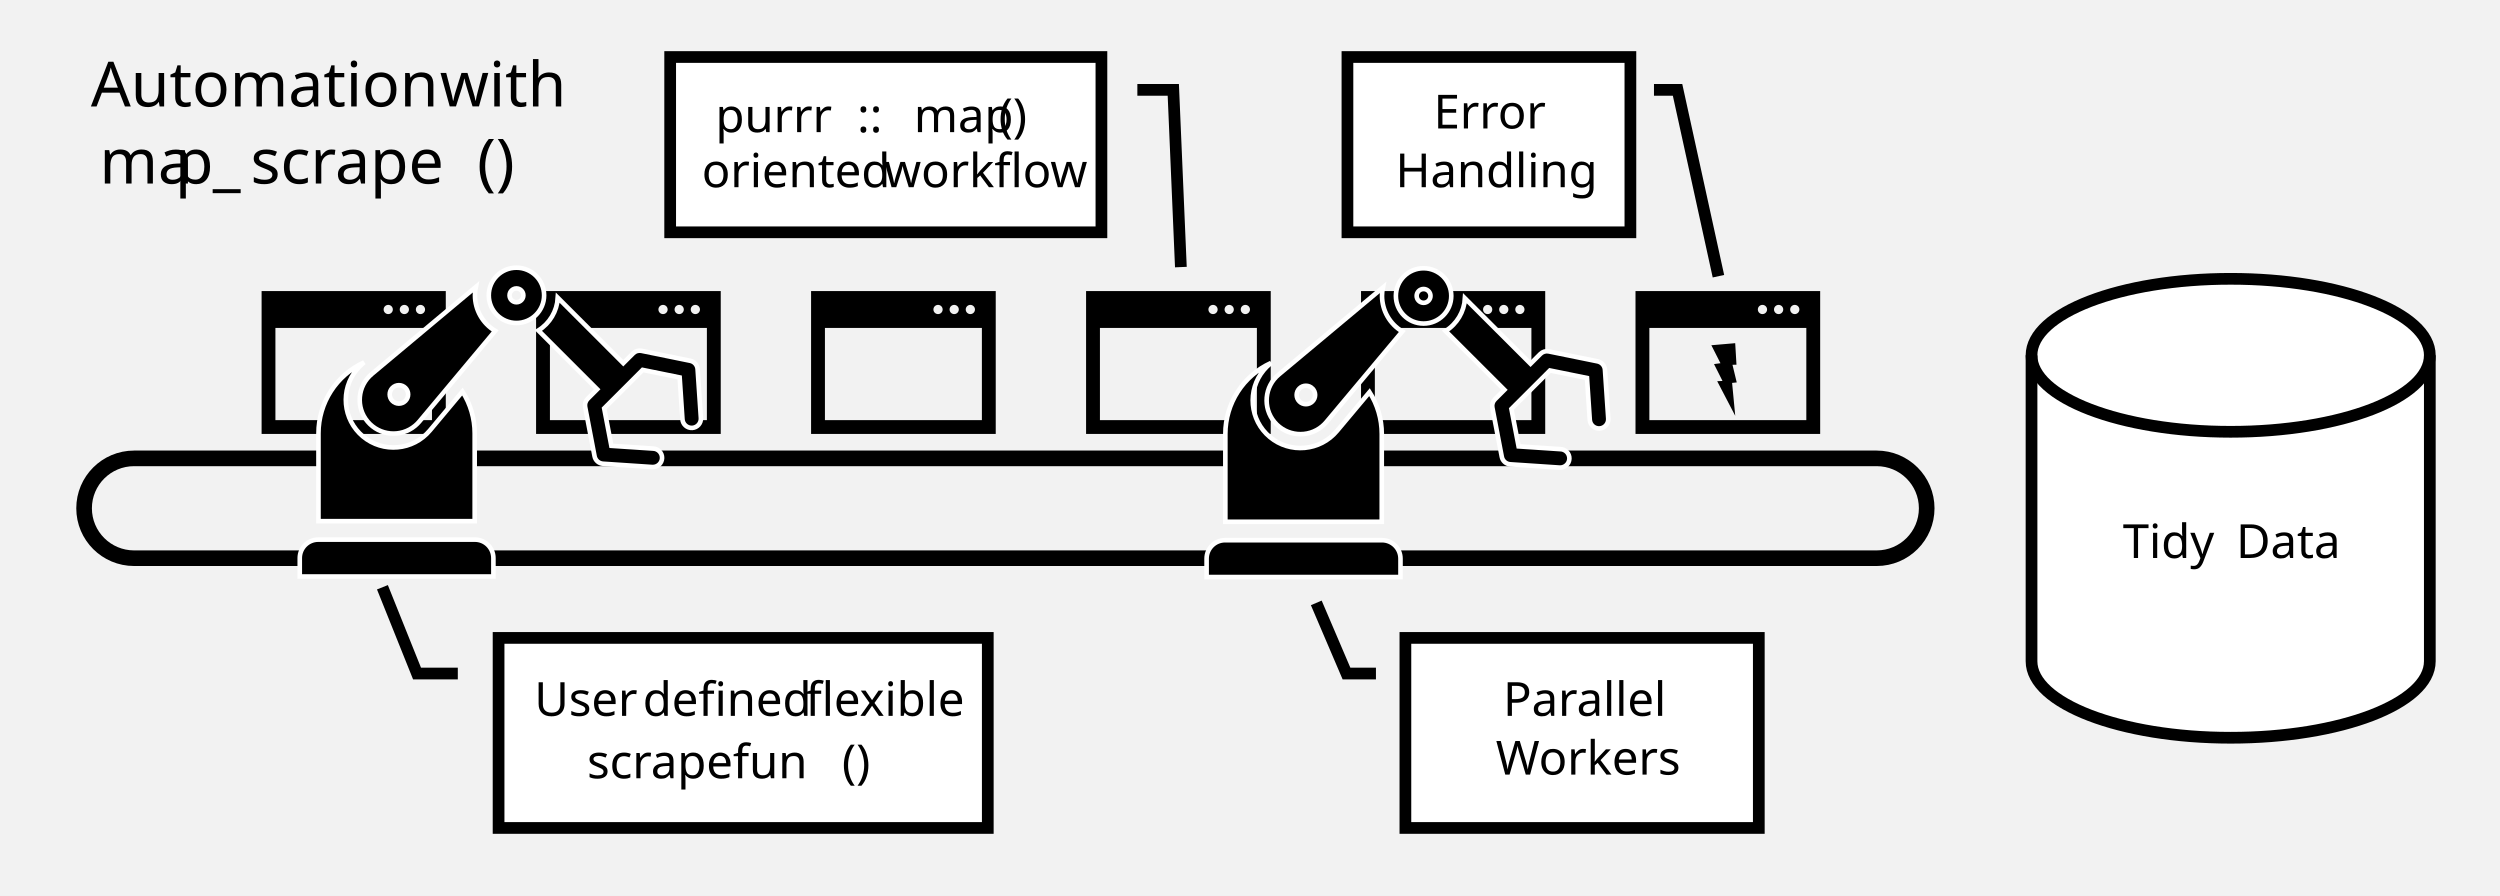
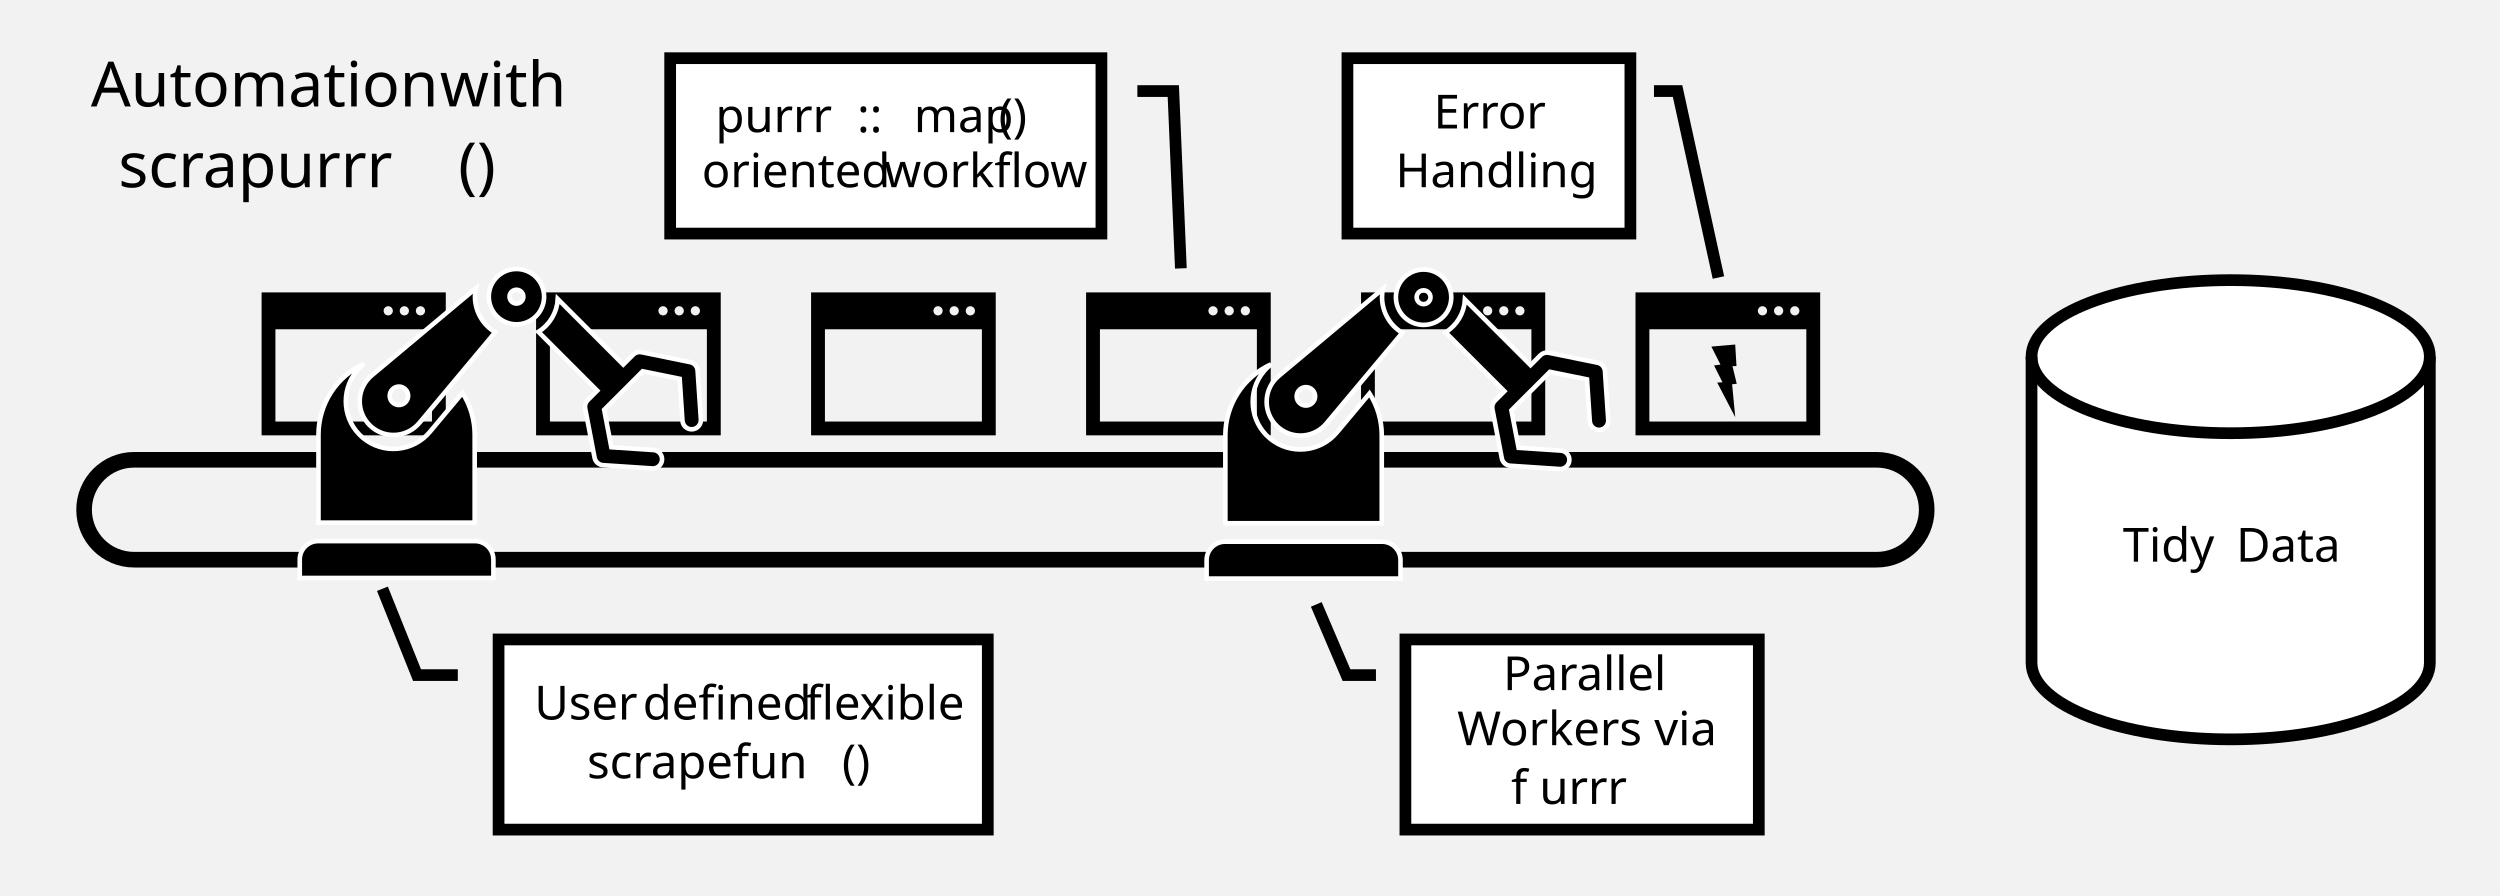
<svg xmlns="http://www.w3.org/2000/svg" width="681" height="244" overflow="hidden">
  <defs>
    <clipPath id="clip0">
      <rect x="73" y="247" width="681" height="244" />
    </clipPath>
    <clipPath id="clip1">
-       <rect x="213" y="315" width="62" height="61" />
+       <rect x="213" y="315" width="62" height="62" />
    </clipPath>
    <clipPath id="clip2">
-       <rect x="213" y="315" width="62" height="61" />
+       <rect x="213" y="315" width="62" height="62" />
    </clipPath>
    <clipPath id="clip3">
-       <rect x="213" y="315" width="62" height="61" />
+       <rect x="213" y="315" width="62" height="62" />
    </clipPath>
    <clipPath id="clip4">
-       <rect x="139" y="315" width="61" height="61" />
+       <rect x="139" y="315" width="61" height="62" />
    </clipPath>
    <clipPath id="clip5">
-       <rect x="139" y="315" width="61" height="61" />
+       <rect x="139" y="315" width="61" height="62" />
    </clipPath>
    <clipPath id="clip6">
-       <rect x="139" y="315" width="61" height="61" />
+       <rect x="139" y="315" width="61" height="62" />
    </clipPath>
    <clipPath id="clip7">
-       <rect x="363" y="315" width="62" height="61" />
+       <rect x="363" y="315" width="62" height="62" />
    </clipPath>
    <clipPath id="clip8">
-       <rect x="363" y="315" width="62" height="61" />
+       <rect x="363" y="315" width="62" height="62" />
    </clipPath>
    <clipPath id="clip9">
-       <rect x="363" y="315" width="62" height="61" />
+       <rect x="363" y="315" width="62" height="62" />
    </clipPath>
    <clipPath id="clip10">
-       <rect x="288" y="315" width="62" height="61" />
+       <rect x="288" y="315" width="62" height="62" />
    </clipPath>
    <clipPath id="clip11">
-       <rect x="288" y="315" width="62" height="61" />
+       <rect x="288" y="315" width="62" height="62" />
    </clipPath>
    <clipPath id="clip12">
-       <rect x="288" y="315" width="62" height="61" />
+       <rect x="288" y="315" width="62" height="62" />
    </clipPath>
    <clipPath id="clip13">
-       <rect x="438" y="315" width="62" height="61" />
+       <rect x="438" y="315" width="62" height="62" />
    </clipPath>
    <clipPath id="clip14">
-       <rect x="438" y="315" width="62" height="61" />
+       <rect x="438" y="315" width="62" height="62" />
    </clipPath>
    <clipPath id="clip15">
-       <rect x="438" y="315" width="62" height="61" />
+       <rect x="438" y="315" width="62" height="62" />
    </clipPath>
    <clipPath id="clip16">
-       <rect x="513" y="315" width="61" height="61" />
+       <rect x="513" y="315" width="61" height="62" />
    </clipPath>
    <clipPath id="clip17">
-       <rect x="513" y="315" width="61" height="61" />
+       <rect x="513" y="315" width="61" height="62" />
    </clipPath>
    <clipPath id="clip18">
-       <rect x="513" y="315" width="61" height="61" />
+       <rect x="513" y="315" width="61" height="62" />
    </clipPath>
    <clipPath id="clip19">
-       <rect x="148" y="301" width="122" height="121" />
+       <rect x="148" y="301" width="122" height="122" />
    </clipPath>
    <clipPath id="clip20">
-       <rect x="148" y="301" width="122" height="121" />
+       <rect x="148" y="301" width="122" height="122" />
    </clipPath>
    <clipPath id="clip21">
-       <rect x="148" y="301" width="122" height="121" />
+       <rect x="148" y="301" width="122" height="122" />
    </clipPath>
    <clipPath id="clip22">
-       <rect x="395" y="301" width="122" height="121" />
+       <rect x="395" y="301" width="122" height="122" />
    </clipPath>
    <clipPath id="clip23">
-       <rect x="395" y="301" width="122" height="121" />
+       <rect x="395" y="301" width="122" height="122" />
    </clipPath>
    <clipPath id="clip24">
-       <rect x="395" y="301" width="122" height="121" />
+       <rect x="395" y="301" width="122" height="122" />
    </clipPath>
  </defs>
  <g clip-path="url(#clip0)" transform="translate(-73 -247)">
-     <path d="M0.464 0.309 680.388 0.309 680.388 244.309 0.464 244.309Z" fill="#F2F2F2" transform="matrix(1.00158 0 0 1 72.5357 246.691)" />
+     <path d="M0.464 0 680.819 0 680.819 244 0.464 244Z" fill="#F2F2F2" transform="matrix(1.00095 0 0 1 72.5357 247)" />
    <g clip-path="url(#clip1)">
      <g clip-path="url(#clip2)">
        <g clip-path="url(#clip3)">
-           <path d="M5.022 10.672 5.022 49.594 55.244 49.594 55.244 10.672ZM48.338 14.439C49.032 14.439 49.594 15.001 49.594 15.694 49.594 16.388 49.032 16.95 48.338 16.95 47.645 16.95 47.083 16.388 47.083 15.694 47.083 15.001 47.645 14.439 48.338 14.439ZM43.944 14.439C44.637 14.439 45.2 15.001 45.2 15.694 45.2 16.388 44.637 16.95 43.944 16.95 43.25 16.95 42.688 16.388 42.688 15.694 42.688 15.001 43.25 14.439 43.944 14.439ZM39.55 14.439C40.243 14.439 40.805 15.001 40.805 15.694 40.805 16.388 40.243 16.95 39.55 16.95 38.856 16.95 38.294 16.388 38.294 15.694 38.294 15.001 38.856 14.439 39.55 14.439ZM51.477 45.827 8.789 45.827 8.789 20.716 51.477 20.716Z" transform="matrix(1.00158 0 0 1 213.998 315.611)" />
+           <path d="M5.025 10.679 5.025 49.625 55.279 49.625 55.279 10.679ZM48.369 14.448C49.063 14.448 49.625 15.01 49.625 15.704 49.625 16.398 49.063 16.96 48.369 16.96 47.675 16.96 47.113 16.398 47.113 15.704 47.113 15.01 47.675 14.448 48.369 14.448ZM43.972 14.448C44.666 14.448 45.228 15.01 45.228 15.704 45.228 16.398 44.666 16.96 43.972 16.96 43.278 16.96 42.715 16.398 42.715 15.704 42.715 15.01 43.278 14.448 43.972 14.448ZM39.575 14.448C40.269 14.448 40.831 15.01 40.831 15.704 40.831 16.398 40.269 16.96 39.575 16.96 38.881 16.96 38.318 16.398 38.318 15.704 38.318 15.01 38.881 14.448 39.575 14.448ZM51.51 45.856 8.794 45.856 8.794 20.73 51.51 20.73Z" transform="matrix(1.00095 0 0 1 213.998 315.963)" />
        </g>
      </g>
    </g>
    <g clip-path="url(#clip4)">
      <g clip-path="url(#clip5)">
        <g clip-path="url(#clip6)">
-           <path d="M5.017 10.662 5.017 49.545 55.189 49.545 55.189 10.662ZM48.291 14.425C48.983 14.425 49.545 14.986 49.545 15.679 49.545 16.372 48.983 16.933 48.291 16.933 47.598 16.933 47.036 16.372 47.036 15.679 47.036 14.986 47.598 14.425 48.291 14.425ZM43.901 14.425C44.593 14.425 45.155 14.986 45.155 15.679 45.155 16.372 44.593 16.933 43.901 16.933 43.208 16.933 42.646 16.372 42.646 15.679 42.646 14.986 43.208 14.425 43.901 14.425ZM39.511 14.425C40.203 14.425 40.765 14.986 40.765 15.679 40.765 16.372 40.203 16.933 39.511 16.933 38.818 16.933 38.256 16.372 38.256 15.679 38.256 14.986 38.818 14.425 39.511 14.425ZM51.426 45.782 8.78 45.782 8.78 20.696 51.426 20.696Z" transform="matrix(1 0 0 1.00099 139.243 315.611)" />
+           <path d="M5.017 10.662 5.017 49.545 55.189 49.545 55.189 10.662ZM48.291 14.425C48.983 14.425 49.545 14.986 49.545 15.679 49.545 16.372 48.983 16.933 48.291 16.933 47.598 16.933 47.036 16.372 47.036 15.679 47.036 14.986 47.598 14.425 48.291 14.425ZM43.901 14.425C44.593 14.425 45.155 14.986 45.155 15.679 45.155 16.372 44.593 16.933 43.901 16.933 43.208 16.933 42.646 16.372 42.646 15.679 42.646 14.986 43.208 14.425 43.901 14.425ZM39.511 14.425C40.203 14.425 40.765 14.986 40.765 15.679 40.765 16.372 40.203 16.933 39.511 16.933 38.818 16.933 38.256 16.372 38.256 15.679 38.256 14.986 38.818 14.425 39.511 14.425ZM51.426 45.782 8.78 45.782 8.78 20.696 51.426 20.696Z" transform="matrix(1 0 0 1.00162 139.243 315.963)" />
        </g>
      </g>
    </g>
    <g clip-path="url(#clip7)">
      <g clip-path="url(#clip8)">
        <g clip-path="url(#clip9)">
-           <path d="M5.022 10.672 5.022 49.594 55.244 49.594 55.244 10.672ZM48.338 14.439C49.032 14.439 49.594 15.001 49.594 15.694 49.594 16.388 49.032 16.95 48.338 16.95 47.645 16.95 47.083 16.388 47.083 15.694 47.083 15.001 47.645 14.439 48.338 14.439ZM43.944 14.439C44.637 14.439 45.2 15.001 45.2 15.694 45.2 16.388 44.637 16.95 43.944 16.95 43.25 16.95 42.688 16.388 42.688 15.694 42.688 15.001 43.25 14.439 43.944 14.439ZM39.55 14.439C40.243 14.439 40.805 15.001 40.805 15.694 40.805 16.388 40.243 16.95 39.55 16.95 38.856 16.95 38.294 16.388 38.294 15.694 38.294 15.001 38.856 14.439 39.55 14.439ZM51.477 45.827 8.789 45.827 8.789 20.716 51.477 20.716Z" transform="matrix(1.00158 0 0 1 363.818 315.611)" />
+           <path d="M5.025 10.679 5.025 49.625 55.279 49.625 55.279 10.679ZM48.369 14.448C49.063 14.448 49.625 15.01 49.625 15.704 49.625 16.398 49.063 16.96 48.369 16.96 47.675 16.96 47.113 16.398 47.113 15.704 47.113 15.01 47.675 14.448 48.369 14.448ZM43.972 14.448C44.666 14.448 45.228 15.01 45.228 15.704 45.228 16.398 44.666 16.96 43.972 16.96 43.278 16.96 42.715 16.398 42.715 15.704 42.715 15.01 43.278 14.448 43.972 14.448ZM39.575 14.448C40.269 14.448 40.831 15.01 40.831 15.704 40.831 16.398 40.269 16.96 39.575 16.96 38.881 16.96 38.318 16.398 38.318 15.704 38.318 15.01 38.881 14.448 39.575 14.448ZM51.51 45.856 8.794 45.856 8.794 20.73 51.51 20.73Z" transform="matrix(1.00095 0 0 1 363.818 315.963)" />
        </g>
      </g>
    </g>
    <g clip-path="url(#clip10)">
      <g clip-path="url(#clip11)">
        <g clip-path="url(#clip12)">
-           <path d="M5.022 10.672 5.022 49.594 55.244 49.594 55.244 10.672ZM48.338 14.439C49.032 14.439 49.594 15.001 49.594 15.694 49.594 16.388 49.032 16.95 48.338 16.95 47.645 16.95 47.083 16.388 47.083 15.694 47.083 15.001 47.645 14.439 48.338 14.439ZM43.944 14.439C44.637 14.439 45.2 15.001 45.2 15.694 45.2 16.388 44.637 16.95 43.944 16.95 43.25 16.95 42.688 16.388 42.688 15.694 42.688 15.001 43.25 14.439 43.944 14.439ZM39.55 14.439C40.243 14.439 40.805 15.001 40.805 15.694 40.805 16.388 40.243 16.95 39.55 16.95 38.856 16.95 38.294 16.388 38.294 15.694 38.294 15.001 38.856 14.439 39.55 14.439ZM51.477 45.827 8.789 45.827 8.789 20.716 51.477 20.716Z" transform="matrix(1.00158 0 0 1 288.908 315.611)" />
+           <path d="M5.025 10.679 5.025 49.625 55.279 49.625 55.279 10.679ZM48.369 14.448C49.063 14.448 49.625 15.01 49.625 15.704 49.625 16.398 49.063 16.96 48.369 16.96 47.675 16.96 47.113 16.398 47.113 15.704 47.113 15.01 47.675 14.448 48.369 14.448ZM43.972 14.448C44.666 14.448 45.228 15.01 45.228 15.704 45.228 16.398 44.666 16.96 43.972 16.96 43.278 16.96 42.715 16.398 42.715 15.704 42.715 15.01 43.278 14.448 43.972 14.448ZM39.575 14.448C40.269 14.448 40.831 15.01 40.831 15.704 40.831 16.398 40.269 16.96 39.575 16.96 38.881 16.96 38.318 16.398 38.318 15.704 38.318 15.01 38.881 14.448 39.575 14.448ZM51.51 45.856 8.794 45.856 8.794 20.73 51.51 20.73Z" transform="matrix(1.00095 0 0 1 288.908 315.963)" />
        </g>
      </g>
    </g>
    <g clip-path="url(#clip13)">
      <g clip-path="url(#clip14)">
        <g clip-path="url(#clip15)">
-           <path d="M5.017 10.662 5.017 49.545 55.189 49.545 55.189 10.662ZM48.291 14.425C48.983 14.425 49.545 14.986 49.545 15.679 49.545 16.372 48.983 16.933 48.291 16.933 47.598 16.933 47.036 16.372 47.036 15.679 47.036 14.986 47.598 14.425 48.291 14.425ZM43.901 14.425C44.593 14.425 45.155 14.986 45.155 15.679 45.155 16.372 44.593 16.933 43.901 16.933 43.208 16.933 42.646 16.372 42.646 15.679 42.646 14.986 43.208 14.425 43.901 14.425ZM39.511 14.425C40.203 14.425 40.765 14.986 40.765 15.679 40.765 16.372 40.203 16.933 39.511 16.933 38.818 16.933 38.256 16.372 38.256 15.679 38.256 14.986 38.818 14.425 39.511 14.425ZM51.426 45.782 8.78 45.782 8.78 20.696 51.426 20.696Z" transform="matrix(1 0 0 1.00099 438.728 315.611)" />
+           <path d="M5.017 10.662 5.017 49.545 55.189 49.545 55.189 10.662ZM48.291 14.425C48.983 14.425 49.545 14.986 49.545 15.679 49.545 16.372 48.983 16.933 48.291 16.933 47.598 16.933 47.036 16.372 47.036 15.679 47.036 14.986 47.598 14.425 48.291 14.425ZM43.901 14.425C44.593 14.425 45.155 14.986 45.155 15.679 45.155 16.372 44.593 16.933 43.901 16.933 43.208 16.933 42.646 16.372 42.646 15.679 42.646 14.986 43.208 14.425 43.901 14.425ZM39.511 14.425C40.203 14.425 40.765 14.986 40.765 15.679 40.765 16.372 40.203 16.933 39.511 16.933 38.818 16.933 38.256 16.372 38.256 15.679 38.256 14.986 38.818 14.425 39.511 14.425ZM51.426 45.782 8.78 45.782 8.78 20.696 51.426 20.696Z" transform="matrix(1 0 0 1.00162 438.728 315.963)" />
        </g>
      </g>
    </g>
    <g clip-path="url(#clip16)">
      <g clip-path="url(#clip17)">
        <g clip-path="url(#clip18)">
-           <path d="M445.273 79.592 445.273 118.514 495.495 118.514 495.495 79.592ZM488.589 83.358C489.283 83.358 489.845 83.92 489.845 84.614 489.845 85.307 489.283 85.869 488.589 85.869 487.896 85.869 487.334 85.307 487.334 84.614 487.334 83.92 487.896 83.358 488.589 83.358ZM484.195 83.358C484.888 83.358 485.45 83.92 485.45 84.614 485.45 85.307 484.888 85.869 484.195 85.869 483.502 85.869 482.939 85.307 482.939 84.614 482.939 83.92 483.502 83.358 484.195 83.358ZM479.801 83.358C480.495 83.358 481.056 83.92 481.056 84.614 481.056 85.307 480.495 85.869 479.801 85.869 479.107 85.869 478.544 85.307 478.544 84.614 478.544 83.92 479.107 83.358 479.801 83.358ZM491.729 114.747 449.04 114.747 449.04 89.636 491.729 89.636Z" transform="matrix(1.00158 0 0 1 72.5357 246.691)" />
+           <path d="M445.555 79.642 445.555 118.589 495.809 118.589 495.809 79.642ZM488.898 83.411C489.593 83.411 490.155 83.974 490.155 84.667 490.155 85.361 489.593 85.924 488.898 85.924 488.206 85.924 487.643 85.361 487.643 84.667 487.643 83.974 488.206 83.411 488.898 83.411ZM484.502 83.411C485.195 83.411 485.758 83.974 485.758 84.667 485.758 85.361 485.195 85.924 484.502 85.924 483.808 85.924 483.245 85.361 483.245 84.667 483.245 83.974 483.808 83.411 484.502 83.411ZM480.105 83.411C480.799 83.411 481.36 83.974 481.36 84.667 481.36 85.361 480.799 85.924 480.105 85.924 479.411 85.924 478.848 85.361 478.848 84.667 478.848 83.974 479.411 83.411 480.105 83.411ZM492.04 114.819 449.325 114.819 449.325 89.693 492.04 89.693Z" transform="matrix(1.00095 0 0 1 72.5357 247)" />
        </g>
      </g>
    </g>
-     <path d="M23.334 138.767C23.334 131.256 29.422 125.168 36.932 125.168L510.87 125.168C518.38 125.168 524.469 131.256 524.469 138.767L524.469 138.767C524.469 146.277 518.38 152.365 510.87 152.365L36.932 152.365C29.422 152.365 23.334 146.276 23.334 138.766Z" stroke="#000000" stroke-width="4.25" stroke-miterlimit="8" fill="none" fill-rule="evenodd" transform="matrix(1.00158 0 0 1 72.5357 246.691)" />
+     <path d="M23.349 138.855C23.349 131.339 29.441 125.247 36.956 125.247L511.194 125.247C518.709 125.247 524.801 131.339 524.801 138.855L524.801 138.855C524.801 146.37 518.709 152.462 511.194 152.462L36.956 152.461C29.441 152.461 23.349 146.369 23.349 138.854Z" stroke="#000000" stroke-width="4.252" stroke-miterlimit="8" fill="none" fill-rule="evenodd" transform="matrix(1.00095 0 0 1 72.5357 247)" />
    <g clip-path="url(#clip19)">
      <g clip-path="url(#clip20)">
        <g clip-path="url(#clip21)">
-           <path d="M114.615 46.483C114.538 45.356 113.719 44.421 112.613 44.195L99.337 41.484C98.511 41.313 97.655 41.571 97.061 42.168L94.379 44.849 76.55 27.02C76.335 30.674 74.363 33.996 71.259 35.935L87.276 51.952 84.686 54.543C84.098 55.132 83.839 55.973 83.996 56.791L86.563 70.205C86.778 71.326 87.723 72.161 88.862 72.237L102.178 73.125C102.235 73.125 102.291 73.131 102.348 73.131 103.734 73.177 104.896 72.089 104.941 70.703 104.986 69.316 103.899 68.155 102.512 68.109L91.129 67.356 89.177 57.154 99.657 46.675 109.734 48.727 110.495 60.133C110.587 61.517 111.784 62.565 113.169 62.473 114.554 62.381 115.602 61.183 115.509 59.799Z" stroke="#FFFFFF" stroke-width="1.256" transform="matrix(1.0003 0 0 1 148.374 301.085)" />
-           <path d="M53.914 63.958C53.915 59.922 52.761 55.97 50.588 52.569L41.729 63.154C37.145 68.648 28.974 69.387 23.479 64.803 17.984 60.219 17.246 52.048 21.83 46.553 22.329 45.955 22.881 45.403 23.479 44.904L23.805 44.631C16.236 48.085 11.378 55.638 11.375 63.958L11.375 87.888 53.914 87.888Z" stroke="#FFFFFF" stroke-width="1.256" transform="matrix(1.0003 0 0 1 148.374 301.085)" />
-           <path d="M53.988 26.366C53.988 25.602 54.065 24.84 54.219 24.091L25.893 47.792C22.002 51.052 21.491 56.849 24.751 60.739 28.011 64.63 33.807 65.141 37.698 61.881 38.111 61.535 38.494 61.153 38.84 60.739L59.497 36.051C56.086 34.016 53.995 30.339 53.988 26.366ZM35.058 55.126C34.078 56.106 32.488 56.107 31.507 55.126 30.526 54.146 30.526 52.556 31.506 51.575 32.487 50.594 34.077 50.594 35.058 51.575 35.058 51.575 35.058 51.575 35.058 51.575 36.039 52.556 36.039 54.145 35.058 55.126Z" stroke="#FFFFFF" stroke-width="1.256" transform="matrix(1.0003 0 0 1 148.374 301.085)" />
-           <path d="M53.988 92.91 11.3 92.91C8.526 92.91 6.278 95.158 6.278 97.932L6.278 102.954 59.01 102.954 59.01 97.932C59.01 95.158 56.762 92.91 53.988 92.91Z" stroke="#FFFFFF" stroke-width="1.256" transform="matrix(1.0003 0 0 1 148.374 301.085)" />
-           <path d="M65.288 18.833C61.127 18.833 57.755 22.206 57.755 26.366 57.755 30.527 61.127 33.9 65.288 33.9 69.448 33.9 72.821 30.527 72.821 26.366 72.821 22.206 69.448 18.833 65.288 18.833ZM65.288 28.25C64.248 28.25 63.405 27.406 63.405 26.366 63.405 25.326 64.248 24.483 65.288 24.483 66.328 24.483 67.171 25.326 67.171 26.366 67.171 27.406 66.328 28.25 65.288 28.25Z" stroke="#FFFFFF" stroke-width="1.256" transform="matrix(1.0003 0 0 1 148.374 301.085)" />
+           <path d="M114.65 46.496C114.573 45.37 113.753 44.434 112.647 44.208L99.367 41.497C98.541 41.326 97.685 41.583 97.09 42.181L94.407 44.863 76.573 27.029C76.358 30.683 74.385 34.006 71.281 35.946L87.302 51.967 84.712 54.56C84.123 55.148 83.864 55.99 84.021 56.808L86.589 70.226C86.804 71.348 87.749 72.183 88.889 72.259L102.209 73.147C102.265 73.147 102.322 73.153 102.379 73.153 103.766 73.199 104.927 72.111 104.973 70.724 105.018 69.337 103.93 68.175 102.543 68.13L91.157 67.376 89.204 57.172 99.687 46.689 109.767 48.742 110.528 60.151C110.621 61.536 111.818 62.584 113.203 62.492 114.588 62.4 115.637 61.202 115.544 59.817Z" stroke="#FFFFFF" stroke-width="1.256" transform="matrix(1 0 0 1.00033 148.374 301.428)" />
+           <path d="M53.93 63.978C53.931 59.941 52.777 55.987 50.603 52.585L41.742 63.173C37.156 68.669 28.983 69.408 23.486 64.822 17.99 60.237 17.251 52.063 21.837 46.567 22.336 45.969 22.888 45.417 23.486 44.918L23.812 44.644C16.241 48.099 11.382 55.655 11.379 63.978L11.379 87.914 53.93 87.914Z" stroke="#FFFFFF" stroke-width="1.256" transform="matrix(1 0 0 1.00033 148.374 301.428)" />
+           <path d="M54.004 26.374C54.004 25.61 54.082 24.847 54.236 24.099L25.901 47.806C22.009 51.067 21.497 56.866 24.758 60.757 28.019 64.649 33.818 65.161 37.709 61.9 38.123 61.553 38.505 61.171 38.852 60.757L59.515 36.062C56.103 34.026 54.011 30.348 54.004 26.374ZM35.069 55.142C34.088 56.123 32.498 56.124 31.517 55.143 30.536 54.162 30.535 52.572 31.516 51.59 32.497 50.609 34.087 50.609 35.068 51.59 35.069 51.59 35.069 51.59 35.069 51.59 36.05 52.571 36.05 54.161 35.069 55.142Z" stroke="#FFFFFF" stroke-width="1.256" transform="matrix(1 0 0 1.00033 148.374 301.428)" />
+           <path d="M54.004 92.938 11.303 92.938C8.529 92.938 6.28 95.187 6.28 97.962L6.28 102.985 59.028 102.985 59.028 97.962C59.028 95.187 56.779 92.938 54.004 92.938Z" stroke="#FFFFFF" stroke-width="1.256" transform="matrix(1 0 0 1.00033 148.374 301.428)" />
+           <path d="M65.308 18.839C61.146 18.839 57.772 22.212 57.772 26.374 57.772 30.536 61.146 33.91 65.308 33.91 69.469 33.91 72.843 30.536 72.843 26.374 72.843 22.212 69.469 18.839 65.308 18.839ZM65.308 28.258C64.267 28.258 63.424 27.415 63.424 26.374 63.424 25.334 64.267 24.49 65.308 24.49 66.348 24.49 67.192 25.334 67.192 26.374 67.192 27.415 66.348 28.258 65.308 28.258Z" stroke="#FFFFFF" stroke-width="1.256" transform="matrix(1 0 0 1.00033 148.374 301.428)" />
        </g>
      </g>
    </g>
-     <path d="M11.435 11.435 166.89 11.435 166.89 57.794 11.435 57.794Z" fill="#F2F2F2" transform="matrix(1.00158 0 0 1 72.5357 246.691)" />
-     <text font-family="CMU Serif,CMU Serif_MSFontService,sans-serif" font-weight="500" font-size="110" transform="matrix(0.154773 0 0 0.154528 97.7574 276)">Automation <tspan font-size="110" x="614.167" y="0">with</tspan>
-       <tspan font-family="Lucida Console,Lucida Console_MSFontService,sans-serif" font-weight="400" font-stretch="semi-condensed" font-size="110" x="15.171" y="135.898">ma</tspan>
-       <tspan font-family="Lucida Console,Lucida Console_MSFontService,sans-serif" font-weight="400" font-stretch="semi-condensed" font-size="110" x="148.088" y="135.898">p</tspan>
-       <tspan font-family="Lucida Console,Lucida Console_MSFontService,sans-serif" font-weight="400" font-stretch="semi-condensed" font-size="110" x="214.546" y="135.898">_</tspan>
-       <tspan font-family="Lucida Console,Lucida Console_MSFontService,sans-serif" font-weight="400" font-stretch="semi-condensed" font-size="110" x="281.004" y="135.898">scrape</tspan>
-       <tspan font-family="Lucida Console,Lucida Console_MSFontService,sans-serif" font-weight="400" font-stretch="semi-condensed" font-size="110" x="679.754" y="135.898">()</tspan>
+     <path d="M11.442 11.442 166.996 11.442 166.996 57.83 11.442 57.83Z" fill="#F2F2F2" transform="matrix(1.00095 0 0 1 72.5357 247)" />
+     <text font-family="CMU Serif,CMU Serif_MSFontService,sans-serif" font-weight="500" font-size="110" transform="matrix(0.154773 0 0 0.154626 97.7574 276)">Automation <tspan font-size="110" x="614.167" y="0">with</tspan>
+       <tspan font-family="Lucida Console,Lucida Console_MSFontService,sans-serif" font-weight="400" font-stretch="semi-condensed" font-size="110" x="48.4" y="142.279">scrapurrr</tspan>
+       <tspan font-family="Lucida Console,Lucida Console_MSFontService,sans-serif" font-weight="400" font-stretch="semi-condensed" font-size="110" x="646.525" y="142.279">()</tspan>
    </text>
    <g clip-path="url(#clip22)">
      <g clip-path="url(#clip23)">
        <g clip-path="url(#clip24)">
-           <path d="M436.961 101.031C436.884 99.905 436.065 98.969 434.96 98.743L421.683 96.033C420.858 95.862 420.001 96.119 419.407 96.717L416.725 99.398 398.896 81.569C398.681 85.222 396.709 88.544 393.605 90.483L409.622 106.5 407.032 109.092C406.443 109.68 406.185 110.522 406.341 111.339L408.909 124.753C409.124 125.875 410.068 126.71 411.207 126.786L424.524 127.674C424.58 127.674 424.637 127.68 424.694 127.68 426.081 127.725 427.241 126.638 427.287 125.251 427.332 123.864 426.244 122.703 424.858 122.658L413.476 121.905 411.522 111.703 422.003 101.223 432.079 103.276 432.841 114.681C432.934 116.066 434.13 117.114 435.515 117.022 436.901 116.929 437.948 115.732 437.856 114.347Z" stroke="#FFFFFF" stroke-width="1.256" transform="matrix(1.00158 0 0 1 72.5357 246.691)" />
-           <path d="M376.261 118.507C376.261 114.471 375.106 110.519 372.934 107.118L364.075 117.702C359.491 123.197 351.32 123.936 345.825 119.351 340.33 114.767 339.591 106.596 344.176 101.102 344.675 100.504 345.227 99.952 345.825 99.453L346.151 99.179C338.582 102.633 333.724 110.187 333.721 118.507L333.721 142.436 376.261 142.436Z" stroke="#FFFFFF" stroke-width="1.256" transform="matrix(1.00158 0 0 1 72.5357 246.691)" />
-           <path d="M376.333 80.915C376.333 80.15 376.412 79.388 376.565 78.64L348.239 102.341C344.348 105.601 343.838 111.397 347.097 115.288 350.357 119.178 356.153 119.69 360.044 116.43 360.457 116.083 360.839 115.701 361.186 115.288L381.844 90.6C378.432 88.564 376.341 84.887 376.333 80.915ZM357.404 109.674C356.424 110.655 354.834 110.655 353.853 109.675 352.873 108.694 352.871 107.104 353.853 106.124 354.832 105.143 356.422 105.143 357.404 106.123 357.404 106.123 357.404 106.123 357.404 106.124 358.385 107.104 358.385 108.694 357.404 109.674Z" stroke="#FFFFFF" stroke-width="1.256" transform="matrix(1.00158 0 0 1 72.5357 246.691)" />
-           <path d="M376.333 147.459 333.645 147.459C330.873 147.459 328.623 149.707 328.623 152.481L328.623 157.503 381.355 157.503 381.355 152.481C381.355 149.707 379.107 147.459 376.333 147.459Z" stroke="#FFFFFF" stroke-width="1.256" transform="matrix(1.00158 0 0 1 72.5357 246.691)" />
-           <path d="M387.634 73.382C383.474 73.382 380.101 76.754 380.101 80.915 380.101 85.075 383.474 88.448 387.634 88.448 391.794 88.448 395.167 85.075 395.167 80.915 395.167 76.754 391.794 73.382 387.634 73.382ZM387.634 82.798C386.594 82.798 385.75 81.955 385.75 80.915 385.75 79.875 386.594 79.032 387.634 79.032 388.674 79.032 389.518 79.875 389.518 80.915 389.518 81.955 388.674 82.798 387.634 82.798Z" stroke="#FFFFFF" stroke-width="1.256" transform="matrix(1.00158 0 0 1 72.5357 246.691)" />
+           <path d="M437.238 101.095C437.16 99.968 436.341 99.032 435.235 98.806L421.95 96.094C421.124 95.923 420.268 96.18 419.672 96.778L416.99 99.461 399.149 81.621C398.934 85.276 396.961 88.601 393.854 90.541L409.881 106.568 407.29 109.161C406.701 109.75 406.442 110.592 406.599 111.41L409.169 124.832C409.383 125.955 410.328 126.79 411.468 126.866L424.793 127.755C424.849 127.755 424.906 127.761 424.964 127.761 426.351 127.806 427.512 126.718 427.558 125.33 427.603 123.943 426.514 122.781 425.127 122.736L413.738 121.982 411.783 111.774 422.27 101.287 432.353 103.341 433.115 114.754C433.208 116.14 434.405 117.188 435.791 117.096 437.178 117.004 438.226 115.806 438.133 114.42Z" stroke="#FFFFFF" stroke-width="1.256" transform="matrix(1.00095 0 0 1 72.5357 247)" />
+           <path d="M376.499 118.582C376.499 114.544 375.344 110.589 373.17 107.186L364.305 117.777C359.719 123.275 351.542 124.014 346.044 119.427 340.545 114.84 339.806 106.664 344.394 101.166 344.894 100.567 345.446 100.015 346.044 99.516L346.37 99.242C338.797 102.698 333.935 110.257 333.932 118.582L333.932 142.527 376.499 142.527Z" stroke="#FFFFFF" stroke-width="1.256" transform="matrix(1.00095 0 0 1 72.5357 247)" />
+           <path d="M376.572 80.966C376.572 80.201 376.651 79.439 376.804 78.69L348.459 102.405C344.566 105.667 344.055 111.468 347.317 115.361 350.579 119.254 356.379 119.766 360.273 116.504 360.685 116.157 361.067 115.775 361.415 115.361L382.086 90.657C378.672 88.621 376.58 84.941 376.572 80.966ZM357.63 109.744C356.65 110.725 355.059 110.725 354.077 109.744 353.096 108.763 353.095 107.172 354.077 106.191 355.057 105.209 356.648 105.209 357.63 106.19 357.63 106.19 357.63 106.191 357.63 106.191 358.612 107.172 358.612 108.763 357.63 109.744Z" stroke="#FFFFFF" stroke-width="1.256" transform="matrix(1.00095 0 0 1 72.5357 247)" />
+           <path d="M376.572 147.552 333.856 147.552C331.082 147.552 328.831 149.802 328.831 152.577L328.831 157.603 381.597 157.603 381.597 152.577C381.597 149.802 379.347 147.552 376.572 147.552Z" stroke="#FFFFFF" stroke-width="1.256" transform="matrix(1.00095 0 0 1 72.5357 247)" />
+           <path d="M387.88 73.428C383.717 73.428 380.342 76.803 380.342 80.966 380.342 85.129 383.717 88.504 387.88 88.504 392.042 88.504 395.418 85.129 395.418 80.966 395.418 76.803 392.042 73.428 387.88 73.428ZM387.88 82.85C386.839 82.85 385.995 82.007 385.995 80.966 385.995 79.925 386.839 79.082 387.88 79.082 388.92 79.082 389.764 79.925 389.764 80.966 389.764 82.007 388.92 82.85 387.88 82.85Z" stroke="#FFFFFF" stroke-width="1.256" transform="matrix(1.00095 0 0 1 72.5357 247)" />
        </g>
      </g>
    </g>
-     <path d="M136.062 174.076 269.111 174.076 269.111 225.843 136.062 225.843Z" stroke="#000000" stroke-width="3.187" stroke-miterlimit="8" fill="#FFFFFF" transform="matrix(1.00158 0 0 1 72.5357 246.691)" />
-     <path d="M124.975 183.782 113.887 183.782 104.471 160.277" stroke="#000000" stroke-width="3.187" stroke-miterlimit="8" fill="none" fill-rule="evenodd" transform="matrix(1.00158 0 0 1 72.5357 246.691)" />
-     <text font-family="CMU Serif,CMU Serif_MSFontService,sans-serif" font-weight="500" font-size="83" transform="matrix(0.154773 0 0 0.154528 218.562 442)">User <tspan font-size="83" x="190.781" y="0">defined</tspan>
+     <path d="M136.148 174.186 269.281 174.186 269.281 225.986 136.148 225.986Z" stroke="#000000" stroke-width="3.189" stroke-miterlimit="8" fill="#FFFFFF" transform="matrix(1.00095 0 0 1 72.5357 247)" />
+     <path d="M125.054 183.898 113.959 183.898 104.537 160.378" stroke="#000000" stroke-width="3.189" stroke-miterlimit="8" fill="none" fill-rule="evenodd" transform="matrix(1.00095 0 0 1 72.5357 247)" />
+     <text font-family="CMU Serif,CMU Serif_MSFontService,sans-serif" font-weight="500" font-size="83" transform="matrix(0.154773 0 0 0.154626 218.562 443)">User <tspan font-size="83" x="190.781" y="0">defined</tspan>
      <tspan font-size="83" x="477.24" y="0">flexible </tspan>
-       <tspan font-family="Lucida Console,Lucida Console_MSFontService,sans-serif" font-weight="400" font-stretch="semi-condensed" font-size="83" x="92.812" y="110.012">scrapefun</tspan>
-       <tspan font-family="Lucida Console,Lucida Console_MSFontService,sans-serif" font-weight="400" font-stretch="semi-condensed" font-size="83" x="541.406" y="110.012">()</tspan>
+       <tspan font-family="Lucida Console,Lucida Console_MSFontService,sans-serif" font-weight="400" font-stretch="semi-condensed" font-size="83" x="92.812" y="103.475">scrapefun</tspan>
+       <tspan font-family="Lucida Console,Lucida Console_MSFontService,sans-serif" font-weight="400" font-stretch="semi-condensed" font-size="83" x="541.406" y="103.475">()</tspan>
    </text>
-     <path d="M382.689 174.076 478.806 174.076 478.806 225.843 382.689 225.843Z" stroke="#000000" stroke-width="3.187" stroke-miterlimit="8" fill="#FFFFFF" transform="matrix(1.00158 0 0 1 72.5357 246.691)" />
-     <path d="M374.68 183.782 366.669 183.782 358.453 164.535" stroke="#000000" stroke-width="3.187" stroke-miterlimit="8" fill="none" fill-rule="evenodd" transform="matrix(1.00158 0 0 1 72.5357 246.691)" />
-     <text font-family="CMU Serif,CMU Serif_MSFontService,sans-serif" font-weight="500" font-size="83" transform="matrix(0.154773 0 0 0.154528 482.445 442)">Parallel <tspan font-size="83" x="-12.879" y="103.541">Workers</tspan>
+     <path d="M382.932 174.186 479.109 174.186 479.109 225.986 382.932 225.986Z" stroke="#000000" stroke-width="3.189" stroke-miterlimit="8" fill="#FFFFFF" transform="matrix(1.00095 0 0 1 72.5357 247)" />
+     <path d="M374.917 183.898 366.901 183.898 358.68 164.64" stroke="#000000" stroke-width="3.189" stroke-miterlimit="8" fill="none" fill-rule="evenodd" transform="matrix(1.00095 0 0 1 72.5357 247)" />
+     <text font-family="CMU Serif,CMU Serif_MSFontService,sans-serif" font-weight="500" font-size="83" transform="matrix(0.154773 0 0 0.154626 482.447 435)">Parallel <tspan font-size="83" x="-80.781" y="97.008">Workers via </tspan>
+       <tspan font-family="Lucida Console,Lucida Console_MSFontService,sans-serif" font-weight="400" font-stretch="semi-condensed" font-size="83" x="14.048" y="200.484">f</tspan>
+       <tspan font-family="Lucida Console,Lucida Console_MSFontService,sans-serif" font-weight="400" font-stretch="semi-condensed" font-size="83" x="63.892" y="200.484">urrr</tspan>
    </text>
-     <path d="M472.054 94.174 472.359 99.306 471.198 99.334 472.366 104.169 471.158 104.299 471.87 111.795 468.06 104.474 469.492 104.406 467.167 99.772 468.917 99.532 466.451 94.659Z" stroke="#000000" stroke-width="0.708" stroke-miterlimit="8" fill-rule="evenodd" transform="matrix(1.00158 0 0 1 72.5357 246.691)" />
-     <path d="M0 0 76.955 0 76.955 47.749 0 47.749Z" stroke="#000000" stroke-width="3.187" stroke-miterlimit="8" fill="#FFFFFF" transform="matrix(-1.00158 0 0 1 517.12 262.53)" />
-     <path d="M-6.413 8.953-12.826 8.953-23.943 59.709" stroke="#000000" stroke-width="3.187" stroke-miterlimit="8" fill="none" fill-rule="evenodd" transform="matrix(-1.00158 0 0 1 517.12 262.53)" />
-     <text font-family="CMU Serif,CMU Serif_MSFontService,sans-serif" font-weight="500" font-size="83" transform="matrix(0.154773 0 0 0.154528 463.519 282)">Error <tspan font-size="83" x="-67.031" y="103.541">Handling</tspan>
+     <path d="M472.353 94.234 472.658 99.369 471.497 99.396 472.666 104.235 471.457 104.365 472.169 111.866 468.356 104.541 469.79 104.472 467.463 99.835 469.215 99.595 466.747 94.719Z" stroke="#000000" stroke-width="0.709" stroke-miterlimit="8" fill-rule="evenodd" transform="matrix(1.00095 0 0 1 72.5357 247)" />
+     <path d="M0 0 77.004 0 77.004 47.779 0 47.779Z" stroke="#000000" stroke-width="3.189" stroke-miterlimit="8" fill="#FFFFFF" transform="matrix(-1.00095 0 0 1 517.12 262.849)" />
+     <path d="M-6.417 8.959-12.834 8.959-23.958 59.747" stroke="#000000" stroke-width="3.189" stroke-miterlimit="8" fill="none" fill-rule="evenodd" transform="matrix(-1.00095 0 0 1 517.12 262.849)" />
+     <text font-family="CMU Serif,CMU Serif_MSFontService,sans-serif" font-weight="500" font-size="83" transform="matrix(0.154773 0 0 0.154626 463.519 282)">Error <tspan font-size="83" x="-67.031" y="103.475">Handling</tspan>
    </text>
-     <path d="M552.979 97.095C552.979 85.588 577.228 76.26 607.141 76.26 637.055 76.26 661.303 85.588 661.303 97.095L661.303 180.438C661.303 191.944 637.055 201.273 607.141 201.273 577.228 201.273 552.979 191.944 552.979 180.438Z" fill="#FFFFFF" fill-rule="evenodd" transform="matrix(1.00158 0 0 1 72.5357 246.691)" />
-     <path d="M661.303 97.095C661.303 108.602 637.055 117.931 607.141 117.931 577.228 117.931 552.979 108.602 552.979 97.095" stroke="#000000" stroke-width="3.187" stroke-miterlimit="8" fill="none" fill-rule="evenodd" transform="matrix(1.00158 0 0 1 72.5357 246.691)" />
-     <path d="M552.979 97.095C552.979 85.588 577.228 76.26 607.141 76.26 637.055 76.26 661.303 85.588 661.303 97.095L661.303 180.438C661.303 191.944 637.055 201.273 607.141 201.273 577.228 201.273 552.979 191.944 552.979 180.438Z" stroke="#000000" stroke-width="3.187" stroke-miterlimit="8" fill="none" fill-rule="evenodd" transform="matrix(1.00158 0 0 1 72.5357 246.691)" />
-     <text font-family="CMU Serif,CMU Serif_MSFontService,sans-serif" font-weight="500" font-size="83" transform="matrix(0.154773 0 0 0.154528 651.257 399)">Tidy<tspan font-size="83" x="199.375" y="0">Data</tspan>
+     <path d="M553.33 97.157C553.33 85.642 577.593 76.308 607.526 76.308 637.459 76.308 661.722 85.642 661.722 97.157L661.722 180.552C661.722 192.066 637.459 201.401 607.526 201.401 577.593 201.401 553.33 192.066 553.33 180.552Z" fill="#FFFFFF" fill-rule="evenodd" transform="matrix(1.00095 0 0 1 72.5357 247)" />
+     <path d="M661.722 97.157C661.722 108.671 637.459 118.006 607.526 118.006 577.593 118.006 553.33 108.671 553.33 97.157" stroke="#000000" stroke-width="3.189" stroke-miterlimit="8" fill="none" fill-rule="evenodd" transform="matrix(1.00095 0 0 1 72.5357 247)" />
+     <path d="M553.33 97.157C553.33 85.642 577.593 76.308 607.526 76.308 637.459 76.308 661.722 85.642 661.722 97.157L661.722 180.552C661.722 192.066 637.459 201.401 607.526 201.401 577.593 201.401 553.33 192.066 553.33 180.552Z" stroke="#000000" stroke-width="3.189" stroke-miterlimit="8" fill="none" fill-rule="evenodd" transform="matrix(1.00095 0 0 1 72.5357 247)" />
+     <text font-family="CMU Serif,CMU Serif_MSFontService,sans-serif" font-weight="500" font-size="83" transform="matrix(0.154773 0 0 0.154626 651.257 400)">Tidy<tspan font-size="83" x="199.375" y="0">Data</tspan>
    </text>
-     <path d="M0 0 117.287 0 117.287 47.749 0 47.749Z" stroke="#000000" stroke-width="3.187" stroke-miterlimit="8" fill="#FFFFFF" transform="matrix(-1.00158 0 0 1 373.027 262.53)" />
-     <path d="M-9.774 8.953-19.548 8.953-21.608 57.224" stroke="#000000" stroke-width="3.187" stroke-miterlimit="8" fill="none" fill-rule="evenodd" transform="matrix(-1.00158 0 0 1 373.027 262.53)" />
-     <text font-family="Lucida Console,Lucida Console_MSFontService,sans-serif" font-weight="400" font-stretch="semi-condensed" font-size="83" transform="matrix(0.154773 0 0 0.154528 267.896 283)">purrr<tspan font-size="83" x="249.219" y="0">::</tspan>
+     <path d="M0 0 117.361 0 117.361 47.779 0 47.779Z" stroke="#000000" stroke-width="3.189" stroke-miterlimit="8" fill="#FFFFFF" transform="matrix(-1.00095 0 0 1 373.027 262.849)" />
+     <path d="M-9.78 8.959-19.561 8.959-21.622 57.26" stroke="#000000" stroke-width="3.189" stroke-miterlimit="8" fill="none" fill-rule="evenodd" transform="matrix(-1.00095 0 0 1 373.027 262.849)" />
+     <text font-family="Lucida Console,Lucida Console_MSFontService,sans-serif" font-weight="400" font-stretch="semi-condensed" font-size="83" transform="matrix(0.154773 0 0 0.154626 267.896 283)">purrr<tspan font-size="83" x="249.219" y="0">::</tspan>
      <tspan font-size="83" x="349.219" y="0">map</tspan>
      <tspan font-size="83" x="498.438" y="0">() </tspan>
-       <tspan font-family="CMU Serif,CMU Serif_MSFontService,sans-serif" font-weight="500" font-stretch="normal" font-size="83" x="-24.062" y="97.07">oriented</tspan>
-       <tspan font-family="CMU Serif,CMU Serif_MSFontService,sans-serif" font-weight="500" font-stretch="normal" font-size="83" x="296.771" y="97.07">workflow</tspan>
+       <tspan font-family="CMU Serif,CMU Serif_MSFontService,sans-serif" font-weight="500" font-stretch="normal" font-size="83" x="-24.062" y="97.008">oriented</tspan>
+       <tspan font-family="CMU Serif,CMU Serif_MSFontService,sans-serif" font-weight="500" font-stretch="normal" font-size="83" x="296.771" y="97.008">workflow</tspan>
    </text>
  </g>
</svg>
